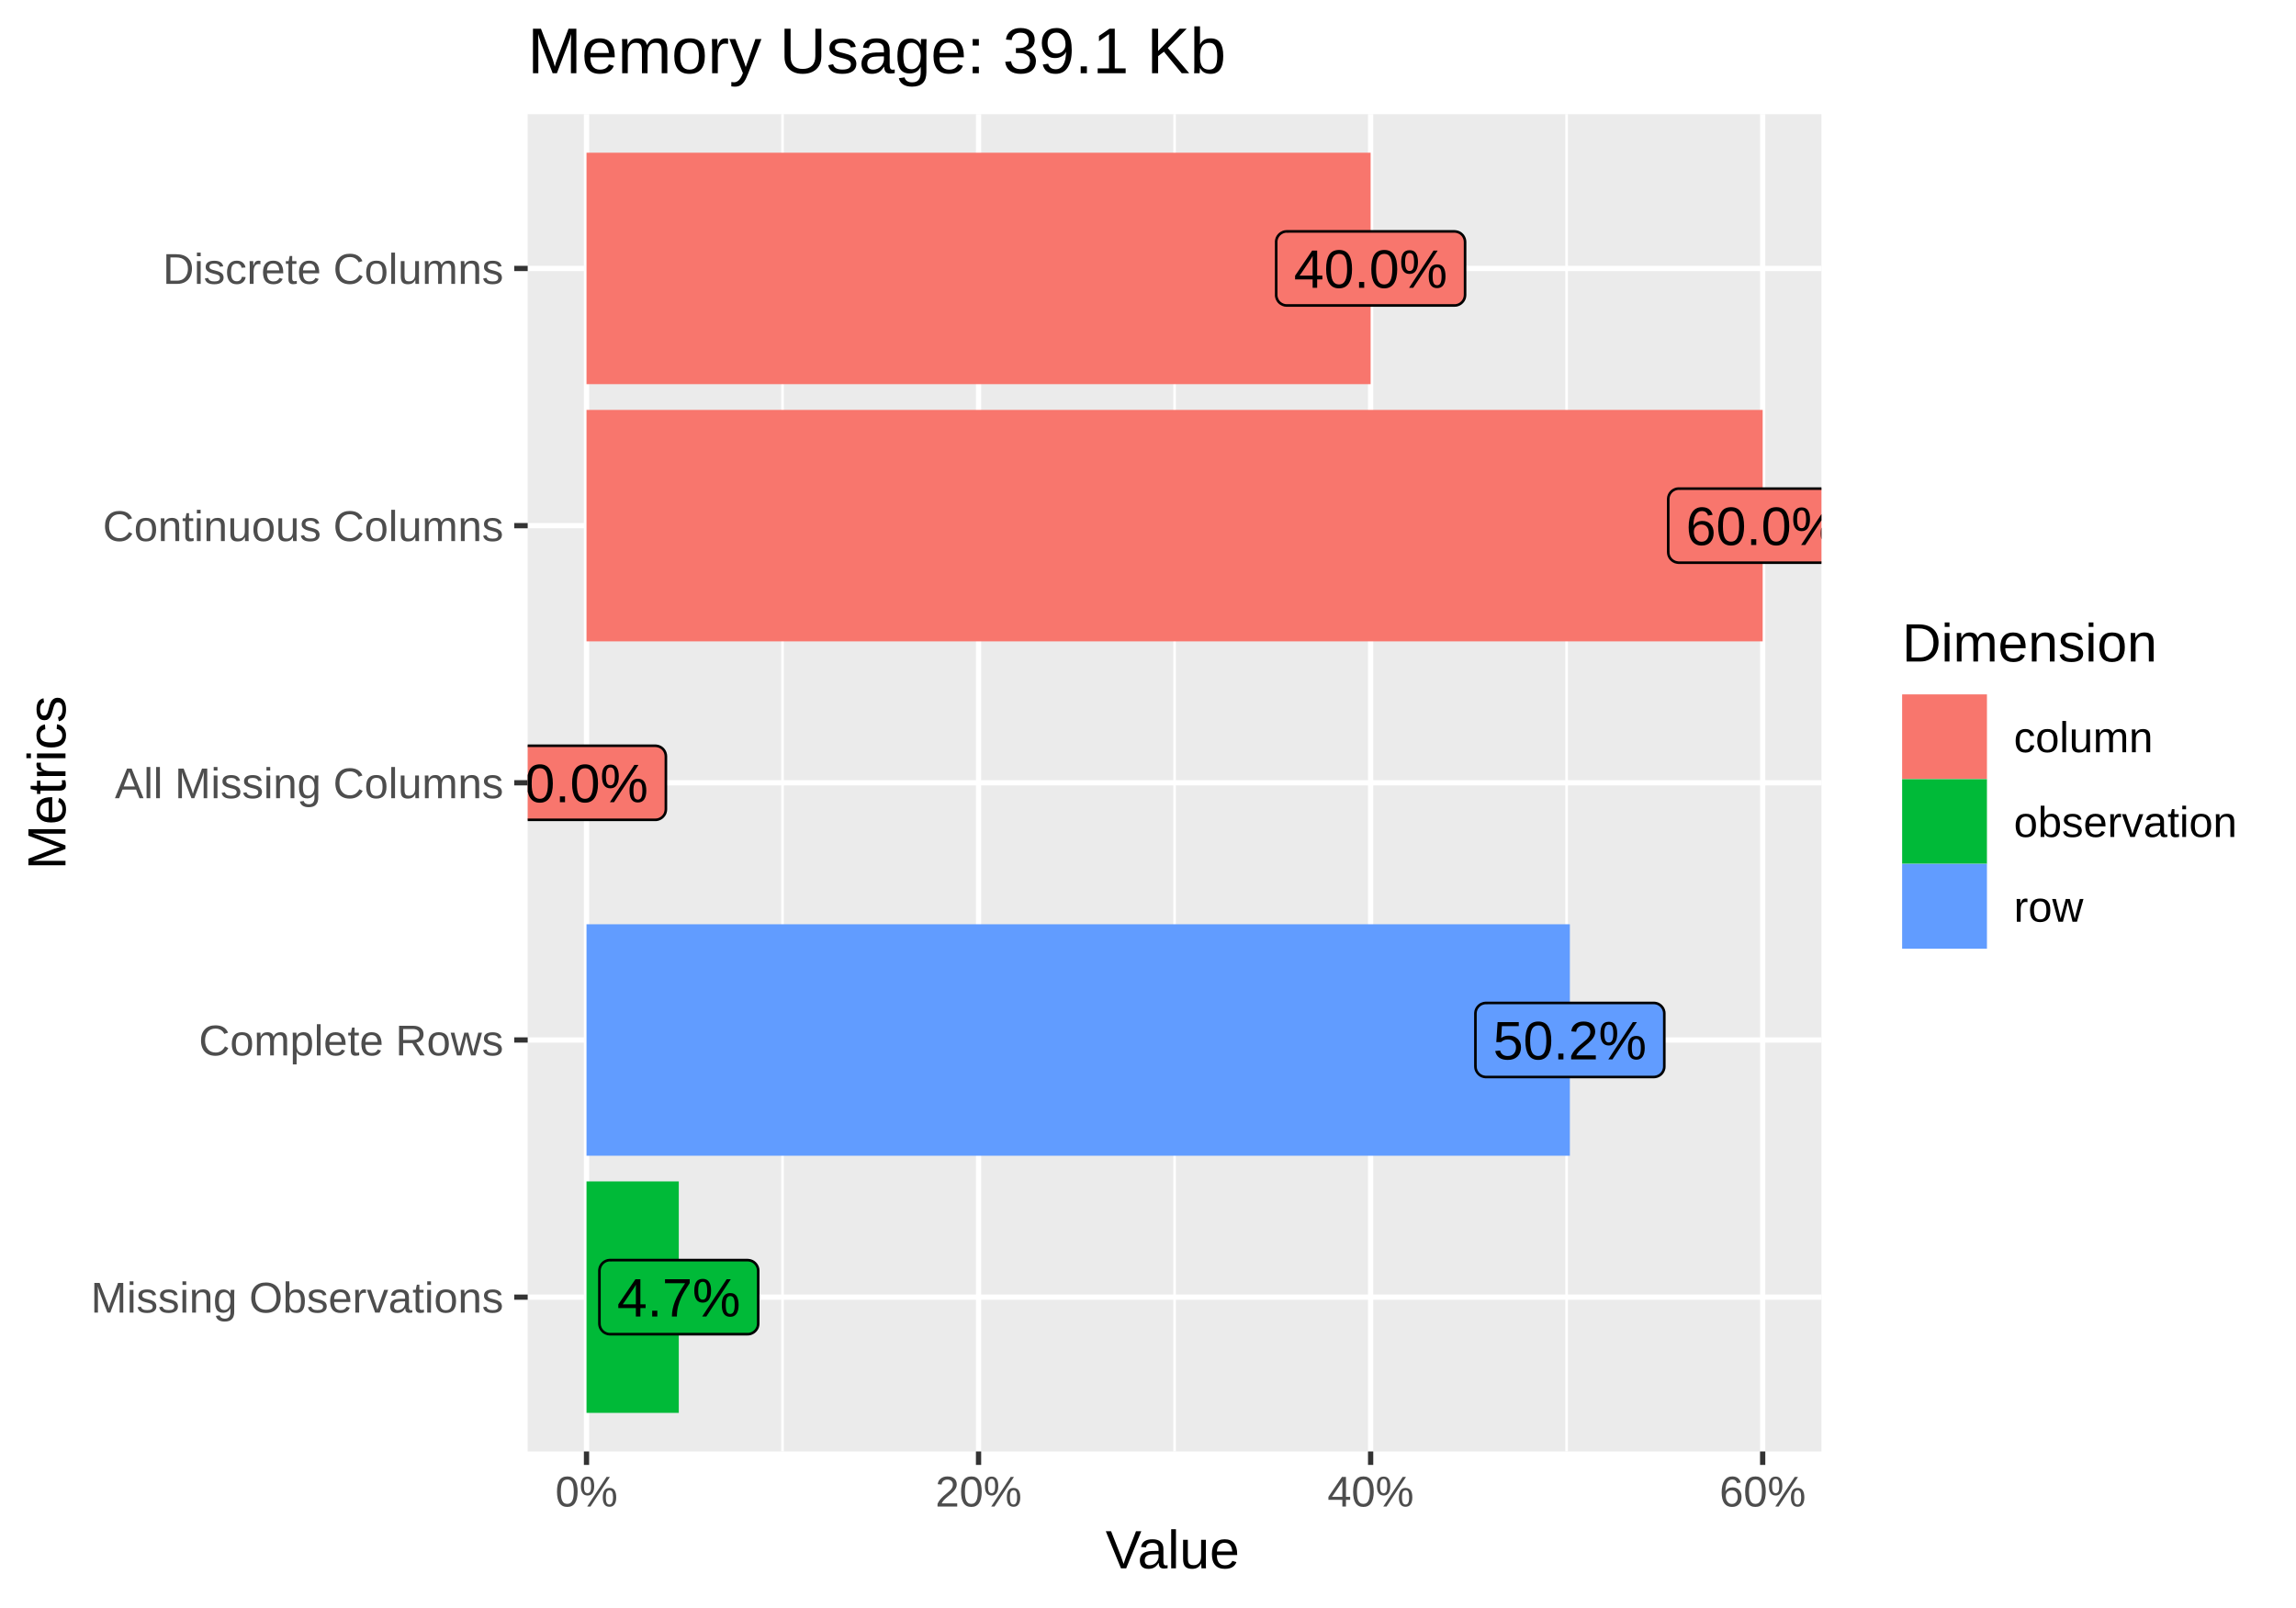
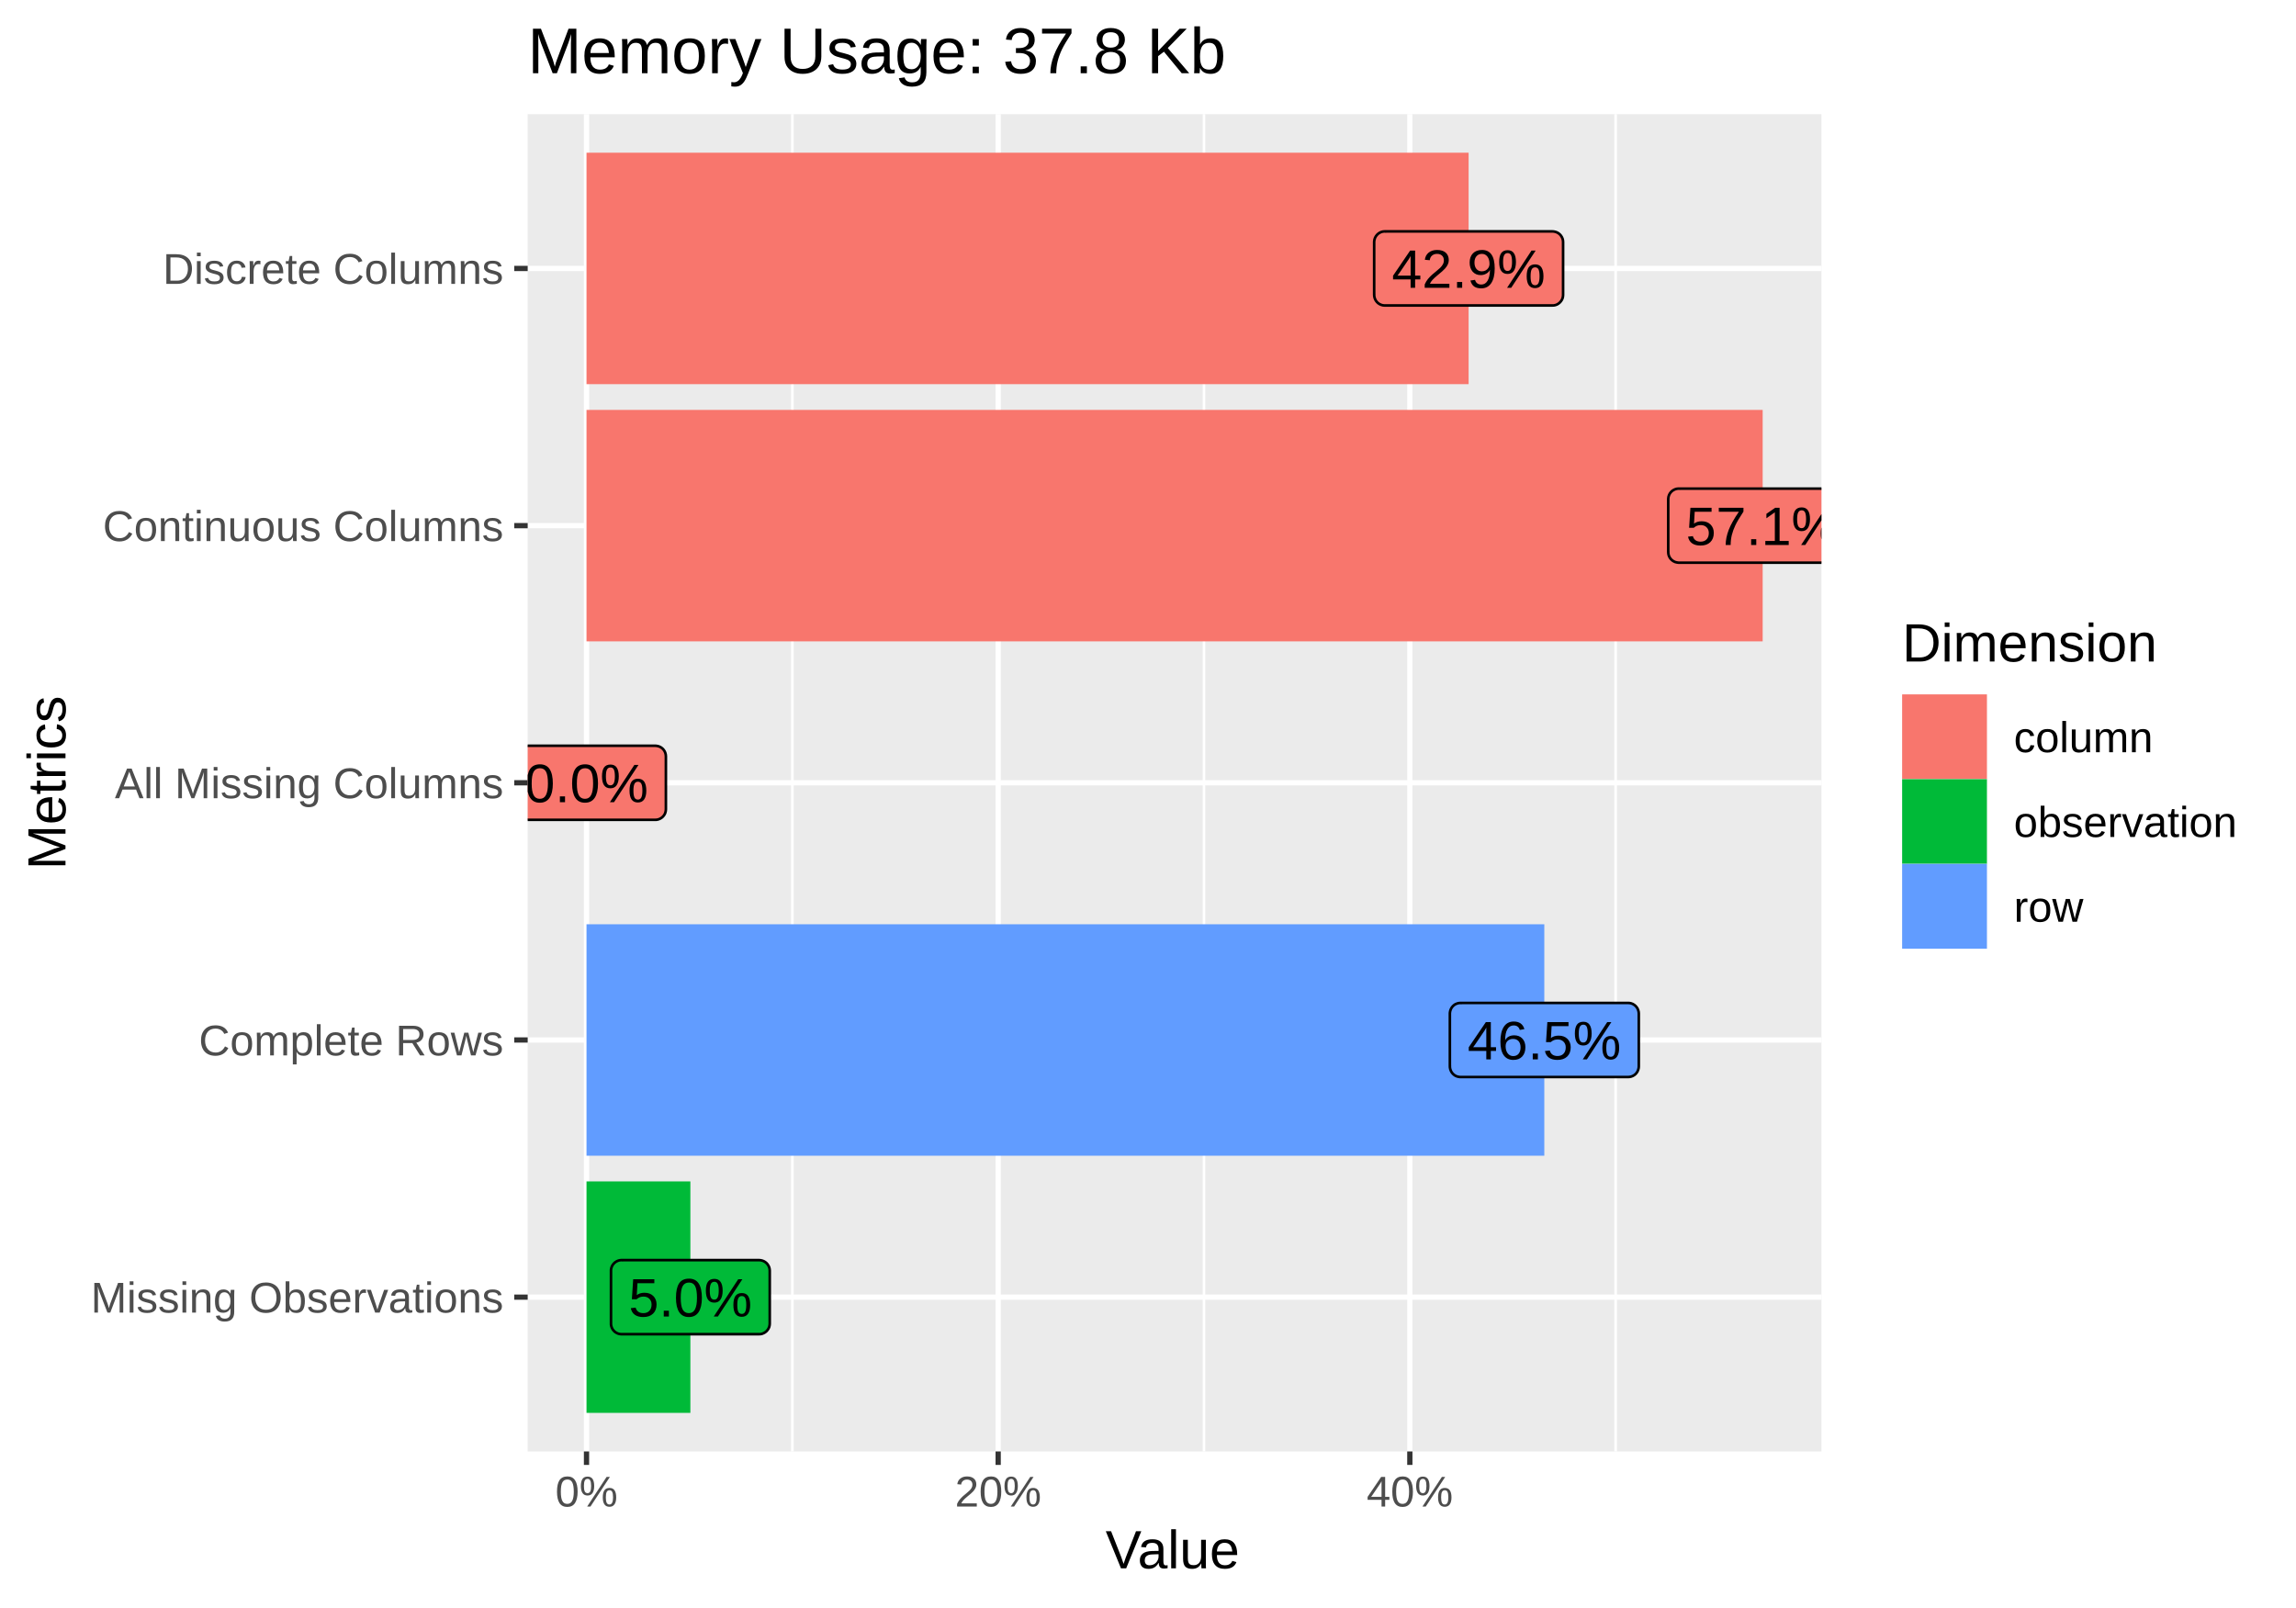
<svg xmlns="http://www.w3.org/2000/svg" viewBox="0 0 468.00 327.60">
  <defs>
    <style type="text/css">
    line, polyline, polygon, path, rect, circle {
      fill: none;
      stroke: #000000;
      stroke-linecap: round;
      stroke-linejoin: round;
      stroke-miterlimit: 10.00;
    }
  </style>
  </defs>
  <rect width="100%" height="100%" style="stroke: none; fill: none;" />
  <rect x="0" y="0.00" width="468.00" height="327.60" style="stroke-width: 1.07; stroke: #FFFFFF; fill: #FFFFFF;" />
  <defs>
    <clipPath id="cpMTA3LjU2fDM3MS4yOHwyOTUuODh8MjMuMjc=">
      <rect x="107.56" y="23.27" width="263.71" height="272.61" />
    </clipPath>
  </defs>
  <rect x="107.56" y="23.27" width="263.71" height="272.61" style="stroke-width: 1.07; stroke: none; fill: #EBEBEB;" clip-path="url(#cpMTA3LjU2fDM3MS4yOHwyOTUuODh8MjMuMjc=)" />
-   <polyline points="159.51,295.88 159.51,23.27 " style="stroke-width: 0.53; stroke: #FFFFFF; stroke-linecap: butt;" clip-path="url(#cpMTA3LjU2fDM3MS4yOHwyOTUuODh8MjMuMjc=)" />
-   <polyline points="239.42,295.88 239.42,23.27 " style="stroke-width: 0.53; stroke: #FFFFFF; stroke-linecap: butt;" clip-path="url(#cpMTA3LjU2fDM3MS4yOHwyOTUuODh8MjMuMjc=)" />
-   <polyline points="319.33,295.88 319.33,23.27 " style="stroke-width: 0.53; stroke: #FFFFFF; stroke-linecap: butt;" clip-path="url(#cpMTA3LjU2fDM3MS4yOHwyOTUuODh8MjMuMjc=)" />
+   <polyline points="161.51,295.88 161.51,23.27 " style="stroke-width: 0.53; stroke: #FFFFFF; stroke-linecap: butt;" clip-path="url(#cpMTA3LjU2fDM3MS4yOHwyOTUuODh8MjMuMjc=)" />
+   <polyline points="245.41,295.88 245.41,23.27 " style="stroke-width: 0.53; stroke: #FFFFFF; stroke-linecap: butt;" clip-path="url(#cpMTA3LjU2fDM3MS4yOHwyOTUuODh8MjMuMjc=)" />
+   <polyline points="329.32,295.88 329.32,23.27 " style="stroke-width: 0.53; stroke: #FFFFFF; stroke-linecap: butt;" clip-path="url(#cpMTA3LjU2fDM3MS4yOHwyOTUuODh8MjMuMjc=)" />
  <polyline points="107.56,264.42 371.28,264.42 " style="stroke-width: 1.07; stroke: #FFFFFF; stroke-linecap: butt;" clip-path="url(#cpMTA3LjU2fDM3MS4yOHwyOTUuODh8MjMuMjc=)" />
  <polyline points="107.56,212.00 371.28,212.00 " style="stroke-width: 1.07; stroke: #FFFFFF; stroke-linecap: butt;" clip-path="url(#cpMTA3LjU2fDM3MS4yOHwyOTUuODh8MjMuMjc=)" />
  <polyline points="107.56,159.57 371.28,159.57 " style="stroke-width: 1.07; stroke: #FFFFFF; stroke-linecap: butt;" clip-path="url(#cpMTA3LjU2fDM3MS4yOHwyOTUuODh8MjMuMjc=)" />
  <polyline points="107.56,107.15 371.28,107.15 " style="stroke-width: 1.07; stroke: #FFFFFF; stroke-linecap: butt;" clip-path="url(#cpMTA3LjU2fDM3MS4yOHwyOTUuODh8MjMuMjc=)" />
  <polyline points="107.56,54.72 371.28,54.72 " style="stroke-width: 1.07; stroke: #FFFFFF; stroke-linecap: butt;" clip-path="url(#cpMTA3LjU2fDM3MS4yOHwyOTUuODh8MjMuMjc=)" />
  <polyline points="119.55,295.88 119.55,23.27 " style="stroke-width: 1.07; stroke: #FFFFFF; stroke-linecap: butt;" clip-path="url(#cpMTA3LjU2fDM3MS4yOHwyOTUuODh8MjMuMjc=)" />
-   <polyline points="199.46,295.88 199.46,23.27 " style="stroke-width: 1.07; stroke: #FFFFFF; stroke-linecap: butt;" clip-path="url(#cpMTA3LjU2fDM3MS4yOHwyOTUuODh8MjMuMjc=)" />
-   <polyline points="279.38,295.88 279.38,23.27 " style="stroke-width: 1.07; stroke: #FFFFFF; stroke-linecap: butt;" clip-path="url(#cpMTA3LjU2fDM3MS4yOHwyOTUuODh8MjMuMjc=)" />
-   <polyline points="359.29,295.88 359.29,23.27 " style="stroke-width: 1.07; stroke: #FFFFFF; stroke-linecap: butt;" clip-path="url(#cpMTA3LjU2fDM3MS4yOHwyOTUuODh8MjMuMjc=)" />
-   <rect x="119.55" y="31.13" width="159.83" height="47.18" style="stroke-width: 1.07; stroke: none; stroke-linecap: square; stroke-linejoin: miter; fill: #F8766D;" clip-path="url(#cpMTA3LjU2fDM3MS4yOHwyOTUuODh8MjMuMjc=)" />
+   <polyline points="203.46,295.88 203.46,23.27 " style="stroke-width: 1.07; stroke: #FFFFFF; stroke-linecap: butt;" clip-path="url(#cpMTA3LjU2fDM3MS4yOHwyOTUuODh8MjMuMjc=)" />
+   <polyline points="287.37,295.88 287.37,23.27 " style="stroke-width: 1.07; stroke: #FFFFFF; stroke-linecap: butt;" clip-path="url(#cpMTA3LjU2fDM3MS4yOHwyOTUuODh8MjMuMjc=)" />
+   <rect x="119.55" y="31.13" width="179.80" height="47.18" style="stroke-width: 1.07; stroke: none; stroke-linecap: square; stroke-linejoin: miter; fill: #F8766D;" clip-path="url(#cpMTA3LjU2fDM3MS4yOHwyOTUuODh8MjMuMjc=)" />
  <rect x="119.55" y="83.56" width="239.74" height="47.18" style="stroke-width: 1.07; stroke: none; stroke-linecap: square; stroke-linejoin: miter; fill: #F8766D;" clip-path="url(#cpMTA3LjU2fDM3MS4yOHwyOTUuODh8MjMuMjc=)" />
  <rect x="119.55" y="135.98" width="0.00" height="47.18" style="stroke-width: 1.07; stroke: none; stroke-linecap: square; stroke-linejoin: miter; fill: #F8766D;" clip-path="url(#cpMTA3LjU2fDM3MS4yOHwyOTUuODh8MjMuMjc=)" />
-   <rect x="119.55" y="188.41" width="200.44" height="47.18" style="stroke-width: 1.07; stroke: none; stroke-linecap: square; stroke-linejoin: miter; fill: #619CFF;" clip-path="url(#cpMTA3LjU2fDM3MS4yOHwyOTUuODh8MjMuMjc=)" />
-   <rect x="119.55" y="240.83" width="18.81" height="47.18" style="stroke-width: 1.07; stroke: none; stroke-linecap: square; stroke-linejoin: miter; fill: #00BA38;" clip-path="url(#cpMTA3LjU2fDM3MS4yOHwyOTUuODh8MjMuMjc=)" />
-   <polygon points="262.29,62.27 296.47,62.27 296.38,62.27 296.73,62.26 297.07,62.19 297.39,62.07 297.70,61.89 297.96,61.67 298.20,61.41 298.38,61.12 298.52,60.80 298.60,60.46 298.63,60.11 298.63,60.11 298.63,49.33 298.63,49.33 298.60,48.98 298.52,48.65 298.38,48.33 298.20,48.03 297.96,47.77 297.70,47.55 297.39,47.38 297.07,47.26 296.73,47.19 296.47,47.17 262.29,47.17 262.55,47.19 262.20,47.17 261.85,47.21 261.52,47.31 261.21,47.46 260.92,47.66 260.67,47.90 260.46,48.18 260.30,48.48 260.19,48.81 260.13,49.16 260.13,49.33 260.13,60.11 260.13,59.94 260.13,60.29 260.19,60.63 260.30,60.96 260.46,61.27 260.67,61.55 260.92,61.79 261.21,61.98 261.52,62.13 261.85,62.23 262.20,62.27 " style="stroke-width: 0.53; fill: #F8766D;" clip-path="url(#cpMTA3LjU2fDM3MS4yOHwyOTUuODh8MjMuMjc=)" />
+   <rect x="119.55" y="188.41" width="195.23" height="47.18" style="stroke-width: 1.07; stroke: none; stroke-linecap: square; stroke-linejoin: miter; fill: #619CFF;" clip-path="url(#cpMTA3LjU2fDM3MS4yOHwyOTUuODh8MjMuMjc=)" />
+   <rect x="119.55" y="240.83" width="21.17" height="47.18" style="stroke-width: 1.07; stroke: none; stroke-linecap: square; stroke-linejoin: miter; fill: #00BA38;" clip-path="url(#cpMTA3LjU2fDM3MS4yOHwyOTUuODh8MjMuMjc=)" />
+   <polygon points="282.26,62.27 316.45,62.27 316.36,62.27 316.71,62.26 317.05,62.19 317.37,62.07 317.67,61.89 317.94,61.67 318.17,61.41 318.36,61.12 318.50,60.80 318.58,60.46 318.61,60.11 318.61,60.11 318.61,49.33 318.61,49.33 318.58,48.98 318.50,48.65 318.36,48.33 318.17,48.03 317.94,47.77 317.67,47.55 317.37,47.38 317.05,47.26 316.71,47.19 316.45,47.17 282.26,47.17 282.52,47.19 282.18,47.17 281.83,47.21 281.50,47.31 281.18,47.46 280.90,47.66 280.65,47.90 280.44,48.18 280.28,48.48 280.17,48.81 280.11,49.16 280.10,49.33 280.10,60.11 280.11,59.94 280.11,60.29 280.17,60.63 280.28,60.96 280.44,61.27 280.65,61.55 280.90,61.79 281.18,61.98 281.50,62.13 281.83,62.23 282.18,62.27 " style="stroke-width: 0.53; fill: #F8766D;" clip-path="url(#cpMTA3LjU2fDM3MS4yOHwyOTUuODh8MjMuMjc=)" />
  <g clip-path="url(#cpMTA3LjU2fDM3MS4yOHwyOTUuODh8MjMuMjc=)">
-     <text x="263.73" y="58.67" style="font-size: 11.04px; font-family: Arial;" textLength="31.30px" lengthAdjust="spacingAndGlyphs">40.0%</text>
+     <text x="283.70" y="58.67" style="font-size: 11.04px; font-family: Arial;" textLength="31.30px" lengthAdjust="spacingAndGlyphs">42.9%</text>
  </g>
  <polygon points="342.20,114.70 376.38,114.70 376.29,114.70 376.64,114.68 376.98,114.61 377.31,114.49 377.61,114.32 377.88,114.10 378.11,113.84 378.29,113.54 378.43,113.22 378.51,112.88 378.54,112.54 378.54,112.54 378.54,101.76 378.54,101.76 378.51,101.41 378.43,101.07 378.29,100.75 378.11,100.46 377.88,100.20 377.61,99.98 377.31,99.80 376.98,99.68 376.64,99.61 376.38,99.60 342.20,99.60 342.46,99.61 342.11,99.60 341.77,99.64 341.43,99.74 341.12,99.89 340.83,100.08 340.58,100.32 340.37,100.60 340.21,100.91 340.10,101.24 340.05,101.58 340.04,101.76 340.04,112.54 340.05,112.36 340.05,112.71 340.10,113.06 340.21,113.39 340.37,113.69 340.58,113.97 340.83,114.21 341.12,114.41 341.43,114.56 341.77,114.65 342.11,114.70 " style="stroke-width: 0.53; fill: #F8766D;" clip-path="url(#cpMTA3LjU2fDM3MS4yOHwyOTUuODh8MjMuMjc=)" />
  <g clip-path="url(#cpMTA3LjU2fDM3MS4yOHwyOTUuODh8MjMuMjc=)">
-     <text x="343.64" y="111.10" style="font-size: 11.04px; font-family: Arial;" textLength="31.30px" lengthAdjust="spacingAndGlyphs">60.0%</text>
+     <text x="343.64" y="111.10" style="font-size: 11.04px; font-family: Arial;" textLength="31.30px" lengthAdjust="spacingAndGlyphs">57.1%</text>
  </g>
  <polygon points="105.53,167.12 133.57,167.12 133.49,167.12 133.83,167.11 134.17,167.04 134.50,166.91 134.80,166.74 135.07,166.52 135.30,166.26 135.49,165.97 135.62,165.65 135.70,165.31 135.73,164.96 135.73,164.96 135.73,154.18 135.73,154.18 135.70,153.83 135.62,153.50 135.49,153.18 135.30,152.88 135.07,152.62 134.80,152.40 134.50,152.23 134.17,152.11 133.83,152.04 133.57,152.02 105.53,152.02 105.79,152.04 105.44,152.02 105.10,152.06 104.76,152.16 104.45,152.31 104.16,152.51 103.91,152.75 103.70,153.03 103.54,153.33 103.43,153.66 103.38,154.01 103.37,154.18 103.37,164.96 103.38,164.79 103.38,165.14 103.43,165.48 103.54,165.81 103.70,166.12 103.91,166.40 104.16,166.64 104.45,166.83 104.76,166.98 105.10,167.08 105.44,167.12 " style="stroke-width: 0.53; fill: #F8766D;" clip-path="url(#cpMTA3LjU2fDM3MS4yOHwyOTUuODh8MjMuMjc=)" />
  <g clip-path="url(#cpMTA3LjU2fDM3MS4yOHwyOTUuODh8MjMuMjc=)">
    <text x="106.97" y="163.52" style="font-size: 11.04px; font-family: Arial;" textLength="25.16px" lengthAdjust="spacingAndGlyphs">0.0%</text>
  </g>
-   <polygon points="302.90,219.55 337.08,219.55 337.00,219.55 337.34,219.53 337.69,219.46 338.01,219.34 338.31,219.17 338.58,218.95 338.81,218.69 339.00,218.39 339.13,218.07 339.22,217.73 339.24,217.39 339.24,217.39 339.24,206.61 339.24,206.61 339.22,206.26 339.13,205.92 339.00,205.60 338.81,205.31 338.58,205.05 338.31,204.83 338.01,204.65 337.69,204.53 337.34,204.46 337.08,204.45 302.90,204.45 303.16,204.46 302.82,204.45 302.47,204.49 302.14,204.59 301.82,204.73 301.54,204.93 301.29,205.17 301.08,205.45 300.91,205.76 300.80,206.09 300.75,206.43 300.74,206.61 300.74,217.39 300.75,217.21 300.75,217.56 300.80,217.90 300.91,218.23 301.08,218.54 301.29,218.82 301.54,219.06 301.82,219.26 302.14,219.41 302.47,219.50 302.82,219.55 " style="stroke-width: 0.53; fill: #619CFF;" clip-path="url(#cpMTA3LjU2fDM3MS4yOHwyOTUuODh8MjMuMjc=)" />
+   <polygon points="297.69,219.55 331.88,219.55 331.79,219.55 332.14,219.53 332.48,219.46 332.80,219.34 333.10,219.17 333.37,218.95 333.60,218.69 333.79,218.39 333.92,218.07 334.01,217.73 334.04,217.39 334.04,217.39 334.04,206.61 334.04,206.61 334.01,206.26 333.92,205.92 333.79,205.60 333.60,205.31 333.37,205.05 333.10,204.83 332.80,204.65 332.48,204.53 332.14,204.46 331.88,204.45 297.69,204.45 297.95,204.46 297.61,204.45 297.26,204.49 296.93,204.59 296.61,204.73 296.33,204.93 296.08,205.17 295.87,205.45 295.71,205.76 295.60,206.09 295.54,206.43 295.53,206.61 295.53,217.39 295.54,217.21 295.54,217.56 295.60,217.90 295.71,218.23 295.87,218.54 296.08,218.82 296.33,219.06 296.61,219.26 296.93,219.41 297.26,219.50 297.61,219.55 " style="stroke-width: 0.53; fill: #619CFF;" clip-path="url(#cpMTA3LjU2fDM3MS4yOHwyOTUuODh8MjMuMjc=)" />
  <g clip-path="url(#cpMTA3LjU2fDM3MS4yOHwyOTUuODh8MjMuMjc=)">
-     <text x="304.34" y="215.95" style="font-size: 11.04px; font-family: Arial;" textLength="31.30px" lengthAdjust="spacingAndGlyphs">50.2%</text>
+     <text x="299.13" y="215.95" style="font-size: 11.04px; font-family: Arial;" textLength="31.30px" lengthAdjust="spacingAndGlyphs">46.5%</text>
  </g>
-   <polygon points="124.34,271.97 152.39,271.97 152.30,271.97 152.65,271.96 152.99,271.89 153.31,271.76 153.61,271.59 153.88,271.37 154.11,271.11 154.30,270.82 154.44,270.50 154.52,270.16 154.55,269.81 154.55,269.81 154.55,259.03 154.55,259.03 154.52,258.68 154.44,258.35 154.30,258.03 154.11,257.73 153.88,257.47 153.61,257.25 153.31,257.08 152.99,256.96 152.65,256.89 152.39,256.87 124.34,256.87 124.60,256.89 124.26,256.87 123.91,256.91 123.58,257.01 123.26,257.16 122.98,257.36 122.73,257.60 122.52,257.88 122.36,258.18 122.25,258.51 122.19,258.86 122.18,259.03 122.18,269.81 122.19,269.64 122.19,269.99 122.25,270.33 122.36,270.66 122.52,270.97 122.73,271.24 122.98,271.49 123.26,271.68 123.58,271.83 123.91,271.93 124.26,271.97 " style="stroke-width: 0.53; fill: #00BA38;" clip-path="url(#cpMTA3LjU2fDM3MS4yOHwyOTUuODh8MjMuMjc=)" />
+   <polygon points="126.70,271.97 154.74,271.97 154.65,271.97 155.00,271.96 155.34,271.89 155.66,271.76 155.96,271.59 156.23,271.37 156.46,271.11 156.65,270.82 156.79,270.50 156.87,270.16 156.90,269.81 156.90,269.81 156.90,259.03 156.90,259.03 156.87,258.68 156.79,258.35 156.65,258.03 156.46,257.73 156.23,257.47 155.96,257.25 155.66,257.08 155.34,256.96 155.00,256.89 154.74,256.87 126.70,256.87 126.96,256.89 126.61,256.87 126.26,256.91 125.93,257.01 125.62,257.16 125.33,257.36 125.08,257.60 124.87,257.88 124.71,258.18 124.60,258.51 124.54,258.86 124.54,259.03 124.54,269.81 124.54,269.64 124.54,269.99 124.60,270.33 124.71,270.66 124.87,270.97 125.08,271.24 125.33,271.49 125.62,271.68 125.93,271.83 126.26,271.93 126.61,271.97 " style="stroke-width: 0.53; fill: #00BA38;" clip-path="url(#cpMTA3LjU2fDM3MS4yOHwyOTUuODh8MjMuMjc=)" />
  <g clip-path="url(#cpMTA3LjU2fDM3MS4yOHwyOTUuODh8MjMuMjc=)">
-     <text x="125.78" y="268.37" style="font-size: 11.04px; font-family: Arial;" textLength="25.16px" lengthAdjust="spacingAndGlyphs">4.7%</text>
+     <text x="128.14" y="268.37" style="font-size: 11.04px; font-family: Arial;" textLength="25.16px" lengthAdjust="spacingAndGlyphs">5.0%</text>
  </g>
  <defs>
    <clipPath id="cpMC4wMHw0NjguMDB8MzI3LjYwfDAuMDA=">
      <rect x="0.00" y="0.00" width="468.00" height="327.60" />
    </clipPath>
  </defs>
  <g clip-path="url(#cpMC4wMHw0NjguMDB8MzI3LjYwfDAuMDA=)">
    <text x="18.51" y="267.57" style="font-size: 8.80px; fill: #4D4D4D; font-family: Arial;" textLength="84.12px" lengthAdjust="spacingAndGlyphs">Missing Observations</text>
  </g>
  <g clip-path="url(#cpMC4wMHw0NjguMDB8MzI3LjYwfDAuMDA=)">
    <text x="40.52" y="215.15" style="font-size: 8.80px; fill: #4D4D4D; font-family: Arial;" textLength="62.11px" lengthAdjust="spacingAndGlyphs">Complete Rows</text>
  </g>
  <g clip-path="url(#cpMC4wMHw0NjguMDB8MzI3LjYwfDAuMDA=)">
    <text x="23.41" y="162.72" style="font-size: 8.80px; fill: #4D4D4D; font-family: Arial;" textLength="79.22px" lengthAdjust="spacingAndGlyphs">All Missing Columns</text>
  </g>
  <g clip-path="url(#cpMC4wMHw0NjguMDB8MzI3LjYwfDAuMDA=)">
    <text x="20.95" y="110.30" style="font-size: 8.80px; fill: #4D4D4D; font-family: Arial;" textLength="81.69px" lengthAdjust="spacingAndGlyphs">Continuous Columns</text>
  </g>
  <g clip-path="url(#cpMC4wMHw0NjguMDB8MzI3LjYwfDAuMDA=)">
    <text x="33.19" y="57.87" style="font-size: 8.80px; fill: #4D4D4D; font-family: Arial;" textLength="69.44px" lengthAdjust="spacingAndGlyphs">Discrete Columns</text>
  </g>
  <polyline points="104.82,264.42 107.56,264.42 " style="stroke-width: 1.07; stroke: #333333; stroke-linecap: butt;" clip-path="url(#cpMC4wMHw0NjguMDB8MzI3LjYwfDAuMDA=)" />
  <polyline points="104.82,212.00 107.56,212.00 " style="stroke-width: 1.07; stroke: #333333; stroke-linecap: butt;" clip-path="url(#cpMC4wMHw0NjguMDB8MzI3LjYwfDAuMDA=)" />
  <polyline points="104.82,159.57 107.56,159.57 " style="stroke-width: 1.07; stroke: #333333; stroke-linecap: butt;" clip-path="url(#cpMC4wMHw0NjguMDB8MzI3LjYwfDAuMDA=)" />
  <polyline points="104.82,107.15 107.56,107.15 " style="stroke-width: 1.07; stroke: #333333; stroke-linecap: butt;" clip-path="url(#cpMC4wMHw0NjguMDB8MzI3LjYwfDAuMDA=)" />
  <polyline points="104.82,54.72 107.56,54.72 " style="stroke-width: 1.07; stroke: #333333; stroke-linecap: butt;" clip-path="url(#cpMC4wMHw0NjguMDB8MzI3LjYwfDAuMDA=)" />
  <polyline points="119.55,298.62 119.55,295.88 " style="stroke-width: 1.07; stroke: #333333; stroke-linecap: butt;" clip-path="url(#cpMC4wMHw0NjguMDB8MzI3LjYwfDAuMDA=)" />
-   <polyline points="199.46,298.62 199.46,295.88 " style="stroke-width: 1.07; stroke: #333333; stroke-linecap: butt;" clip-path="url(#cpMC4wMHw0NjguMDB8MzI3LjYwfDAuMDA=)" />
-   <polyline points="279.38,298.62 279.38,295.88 " style="stroke-width: 1.07; stroke: #333333; stroke-linecap: butt;" clip-path="url(#cpMC4wMHw0NjguMDB8MzI3LjYwfDAuMDA=)" />
-   <polyline points="359.29,298.62 359.29,295.88 " style="stroke-width: 1.07; stroke: #333333; stroke-linecap: butt;" clip-path="url(#cpMC4wMHw0NjguMDB8MzI3LjYwfDAuMDA=)" />
+   <polyline points="203.46,298.62 203.46,295.88 " style="stroke-width: 1.07; stroke: #333333; stroke-linecap: butt;" clip-path="url(#cpMC4wMHw0NjguMDB8MzI3LjYwfDAuMDA=)" />
+   <polyline points="287.37,298.62 287.37,295.88 " style="stroke-width: 1.07; stroke: #333333; stroke-linecap: butt;" clip-path="url(#cpMC4wMHw0NjguMDB8MzI3LjYwfDAuMDA=)" />
  <g clip-path="url(#cpMC4wMHw0NjguMDB8MzI3LjYwfDAuMDA=)">
    <text x="113.19" y="307.11" style="font-size: 8.80px; fill: #4D4D4D; font-family: Arial;" textLength="12.72px" lengthAdjust="spacingAndGlyphs">0%</text>
  </g>
  <g clip-path="url(#cpMC4wMHw0NjguMDB8MzI3LjYwfDAuMDA=)">
-     <text x="190.66" y="307.11" style="font-size: 8.80px; fill: #4D4D4D; font-family: Arial;" textLength="17.61px" lengthAdjust="spacingAndGlyphs">20%</text>
+     <text x="194.65" y="307.11" style="font-size: 8.80px; fill: #4D4D4D; font-family: Arial;" textLength="17.61px" lengthAdjust="spacingAndGlyphs">20%</text>
  </g>
  <g clip-path="url(#cpMC4wMHw0NjguMDB8MzI3LjYwfDAuMDA=)">
-     <text x="270.57" y="307.11" style="font-size: 8.80px; fill: #4D4D4D; font-family: Arial;" textLength="17.61px" lengthAdjust="spacingAndGlyphs">40%</text>
-   </g>
-   <g clip-path="url(#cpMC4wMHw0NjguMDB8MzI3LjYwfDAuMDA=)">
-     <text x="350.48" y="307.11" style="font-size: 8.80px; fill: #4D4D4D; font-family: Arial;" textLength="17.61px" lengthAdjust="spacingAndGlyphs">60%</text>
+     <text x="278.56" y="307.11" style="font-size: 8.80px; fill: #4D4D4D; font-family: Arial;" textLength="17.61px" lengthAdjust="spacingAndGlyphs">40%</text>
  </g>
  <g clip-path="url(#cpMC4wMHw0NjguMDB8MzI3LjYwfDAuMDA=)">
    <text x="225.35" y="319.70" style="font-size: 11.00px; font-family: Arial;" textLength="28.13px" lengthAdjust="spacingAndGlyphs">Value</text>
  </g>
  <g clip-path="url(#cpMC4wMHw0NjguMDB8MzI3LjYwfDAuMDA=)">
    <text transform="translate(13.35,177.29) rotate(-90)" style="font-size: 11.00px; font-family: Arial;" textLength="35.44px" lengthAdjust="spacingAndGlyphs">Metrics</text>
  </g>
  <rect x="382.24" y="120.27" width="80.28" height="78.60" style="stroke-width: 1.07; stroke: none; fill: #FFFFFF;" clip-path="url(#cpMC4wMHw0NjguMDB8MzI3LjYwfDAuMDA=)" />
  <g clip-path="url(#cpMC4wMHw0NjguMDB8MzI3LjYwfDAuMDA=)">
    <text x="387.72" y="134.85" style="font-size: 11.00px; font-family: Arial;" textLength="51.97px" lengthAdjust="spacingAndGlyphs">Dimension</text>
  </g>
  <rect x="387.72" y="141.55" width="17.28" height="17.28" style="stroke-width: 1.07; stroke: none; fill: #F2F2F2;" clip-path="url(#cpMC4wMHw0NjguMDB8MzI3LjYwfDAuMDA=)" />
  <rect x="388.42" y="142.26" width="15.86" height="15.86" style="stroke-width: 1.07; stroke: none; stroke-linecap: square; stroke-linejoin: miter; fill: #F8766D;" clip-path="url(#cpMC4wMHw0NjguMDB8MzI3LjYwfDAuMDA=)" />
  <rect x="387.72" y="141.55" width="17.28" height="17.28" style="stroke-width: 0.75; stroke: none; fill: #F8766D;" clip-path="url(#cpMC4wMHw0NjguMDB8MzI3LjYwfDAuMDA=)" />
  <rect x="387.72" y="158.83" width="17.28" height="17.28" style="stroke-width: 1.07; stroke: none; fill: #F2F2F2;" clip-path="url(#cpMC4wMHw0NjguMDB8MzI3LjYwfDAuMDA=)" />
  <rect x="388.42" y="159.54" width="15.86" height="15.86" style="stroke-width: 1.07; stroke: none; stroke-linecap: square; stroke-linejoin: miter; fill: #00BA38;" clip-path="url(#cpMC4wMHw0NjguMDB8MzI3LjYwfDAuMDA=)" />
  <rect x="387.72" y="158.83" width="17.28" height="17.28" style="stroke-width: 0.75; stroke: none; fill: #00BA38;" clip-path="url(#cpMC4wMHw0NjguMDB8MzI3LjYwfDAuMDA=)" />
  <rect x="387.72" y="176.11" width="17.28" height="17.28" style="stroke-width: 1.07; stroke: none; fill: #F2F2F2;" clip-path="url(#cpMC4wMHw0NjguMDB8MzI3LjYwfDAuMDA=)" />
  <rect x="388.42" y="176.82" width="15.86" height="15.86" style="stroke-width: 1.07; stroke: none; stroke-linecap: square; stroke-linejoin: miter; fill: #619CFF;" clip-path="url(#cpMC4wMHw0NjguMDB8MzI3LjYwfDAuMDA=)" />
  <rect x="387.72" y="176.11" width="17.28" height="17.28" style="stroke-width: 0.75; stroke: none; fill: #619CFF;" clip-path="url(#cpMC4wMHw0NjguMDB8MzI3LjYwfDAuMDA=)" />
  <g clip-path="url(#cpMC4wMHw0NjguMDB8MzI3LjYwfDAuMDA=)">
    <text x="410.48" y="153.34" style="font-size: 8.80px; font-family: Arial;" textLength="28.37px" lengthAdjust="spacingAndGlyphs">column</text>
  </g>
  <g clip-path="url(#cpMC4wMHw0NjguMDB8MzI3LjYwfDAuMDA=)">
    <text x="410.48" y="170.62" style="font-size: 8.80px; font-family: Arial;" textLength="45.50px" lengthAdjust="spacingAndGlyphs">observation</text>
  </g>
  <g clip-path="url(#cpMC4wMHw0NjguMDB8MzI3LjYwfDAuMDA=)">
    <text x="410.48" y="187.90" style="font-size: 8.80px; font-family: Arial;" textLength="14.18px" lengthAdjust="spacingAndGlyphs">row</text>
  </g>
  <g clip-path="url(#cpMC4wMHw0NjguMDB8MzI3LjYwfDAuMDA=)">
-     <text x="107.56" y="14.93" style="font-size: 13.20px; font-family: Arial;" textLength="142.33px" lengthAdjust="spacingAndGlyphs">Memory Usage: 39.1 Kb</text>
+     <text x="107.56" y="14.93" style="font-size: 13.20px; font-family: Arial;" textLength="142.33px" lengthAdjust="spacingAndGlyphs">Memory Usage: 37.8 Kb</text>
  </g>
</svg>
